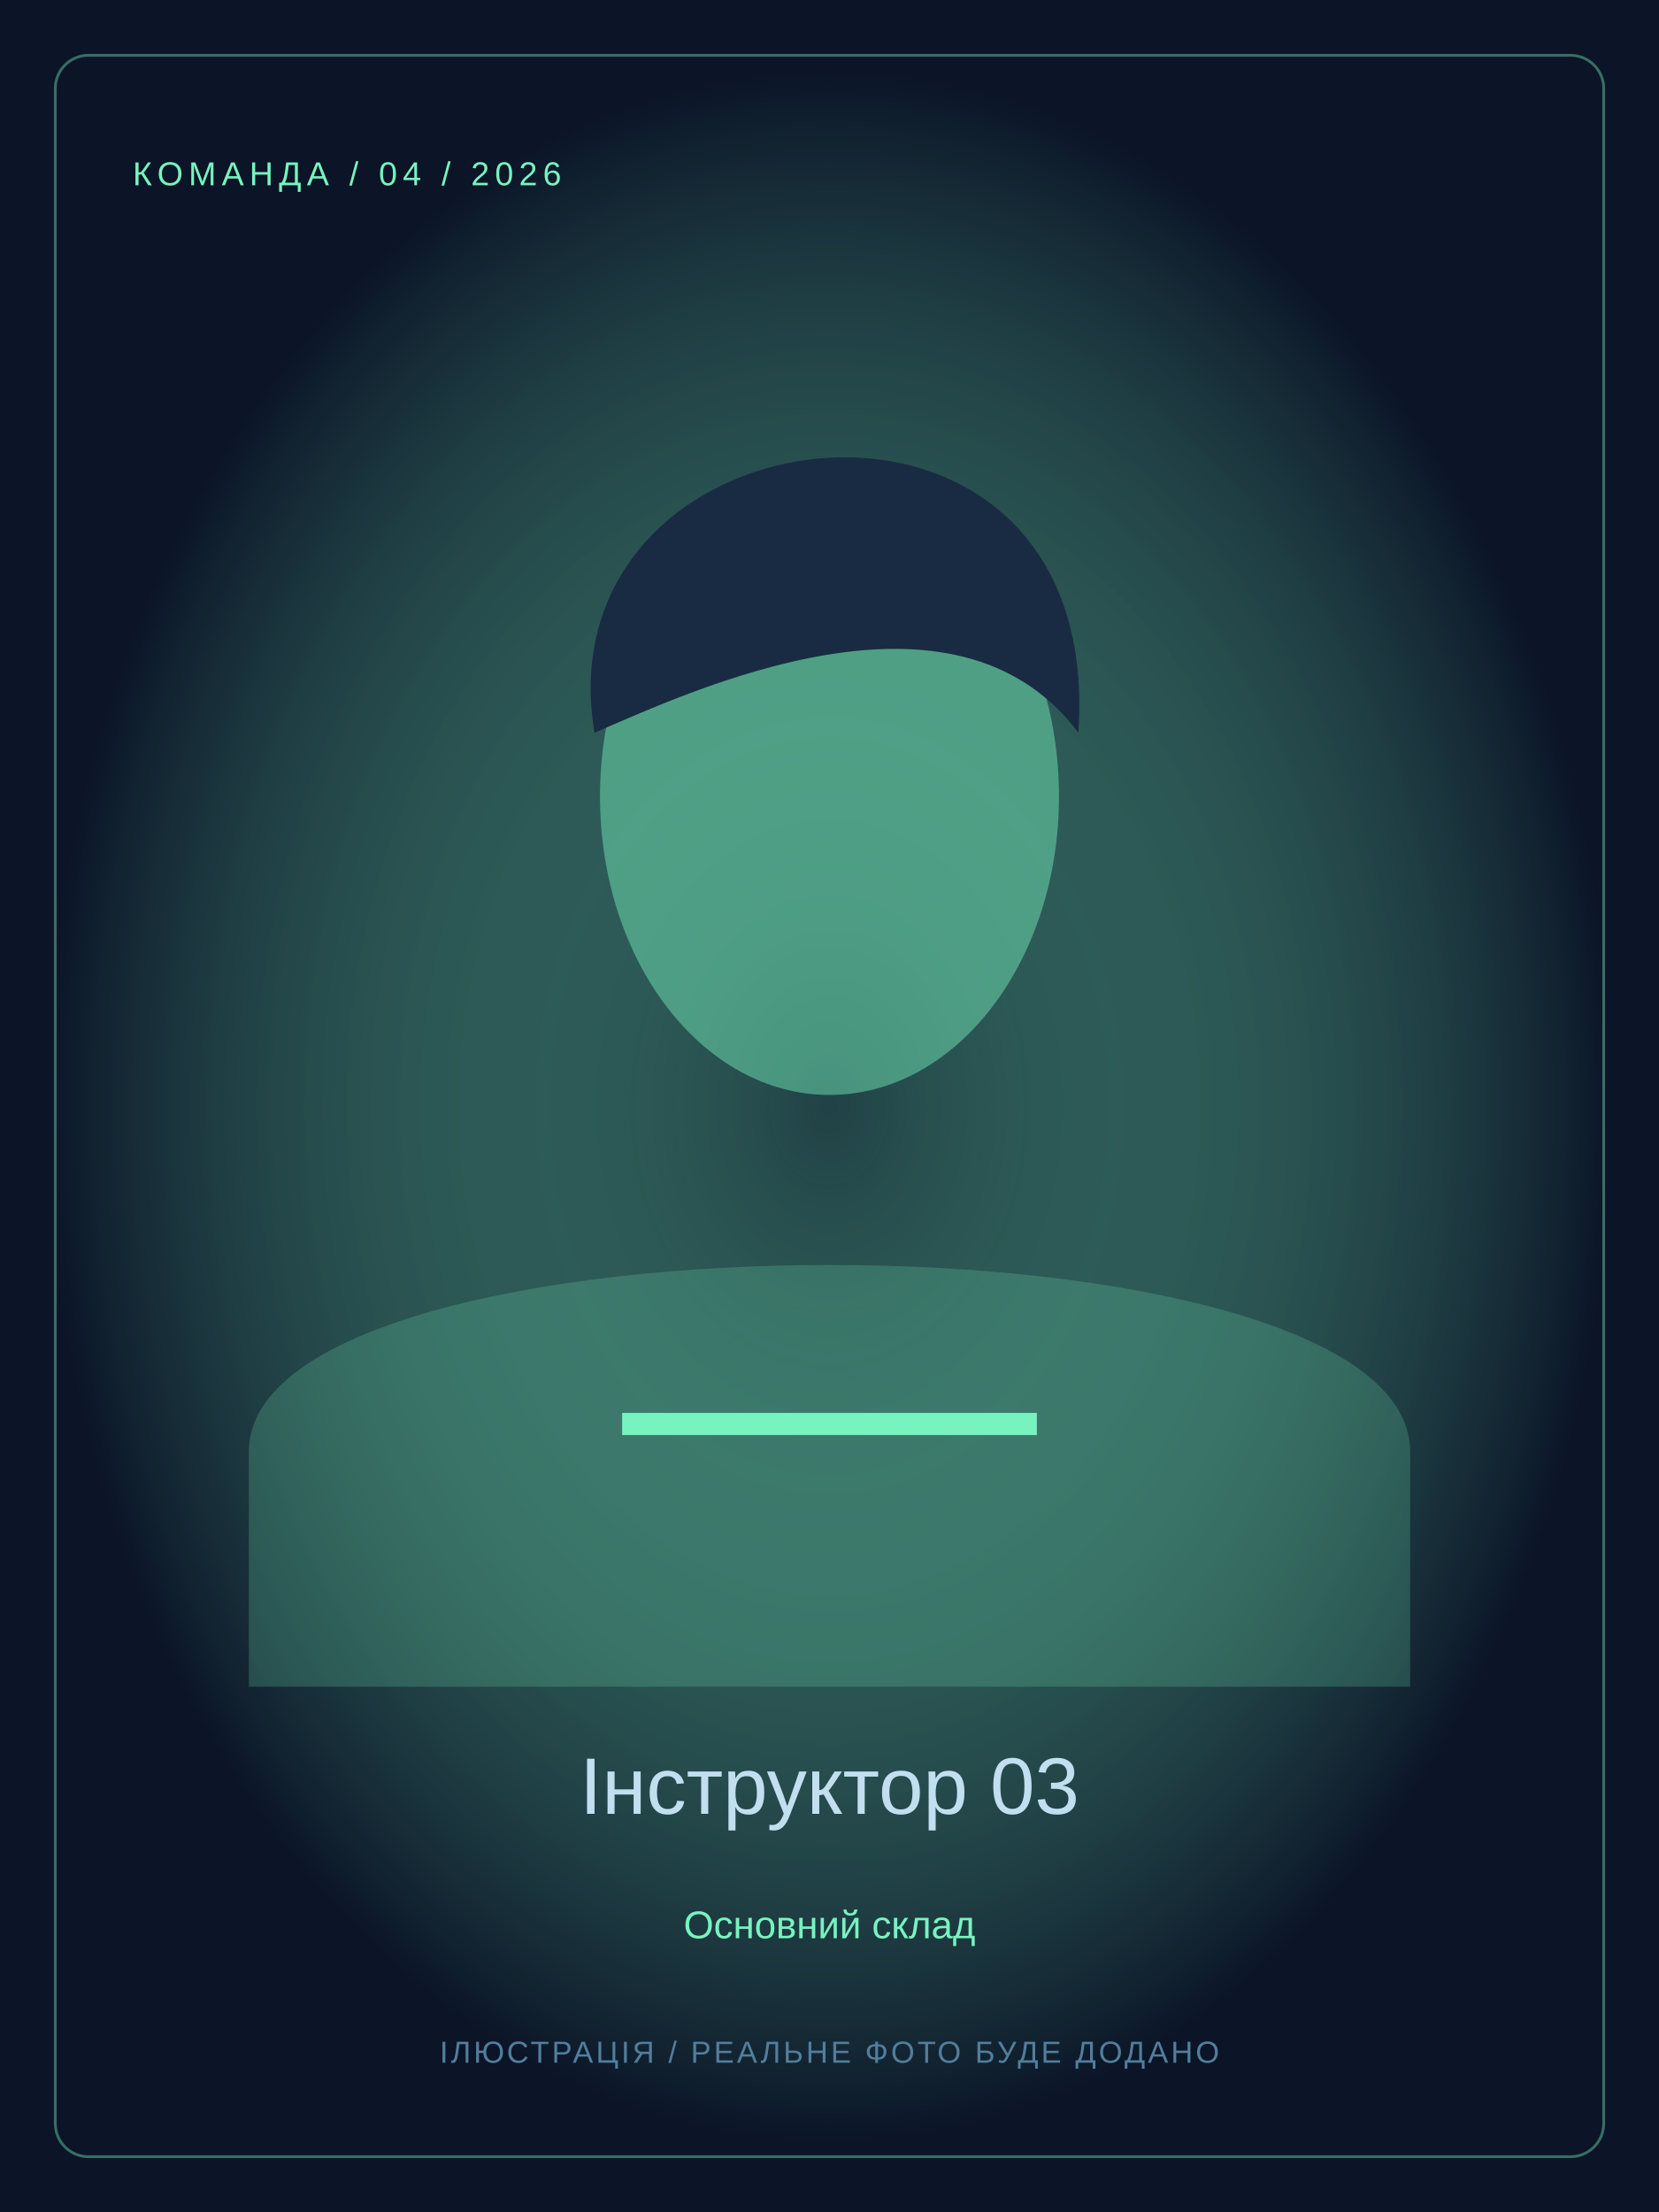
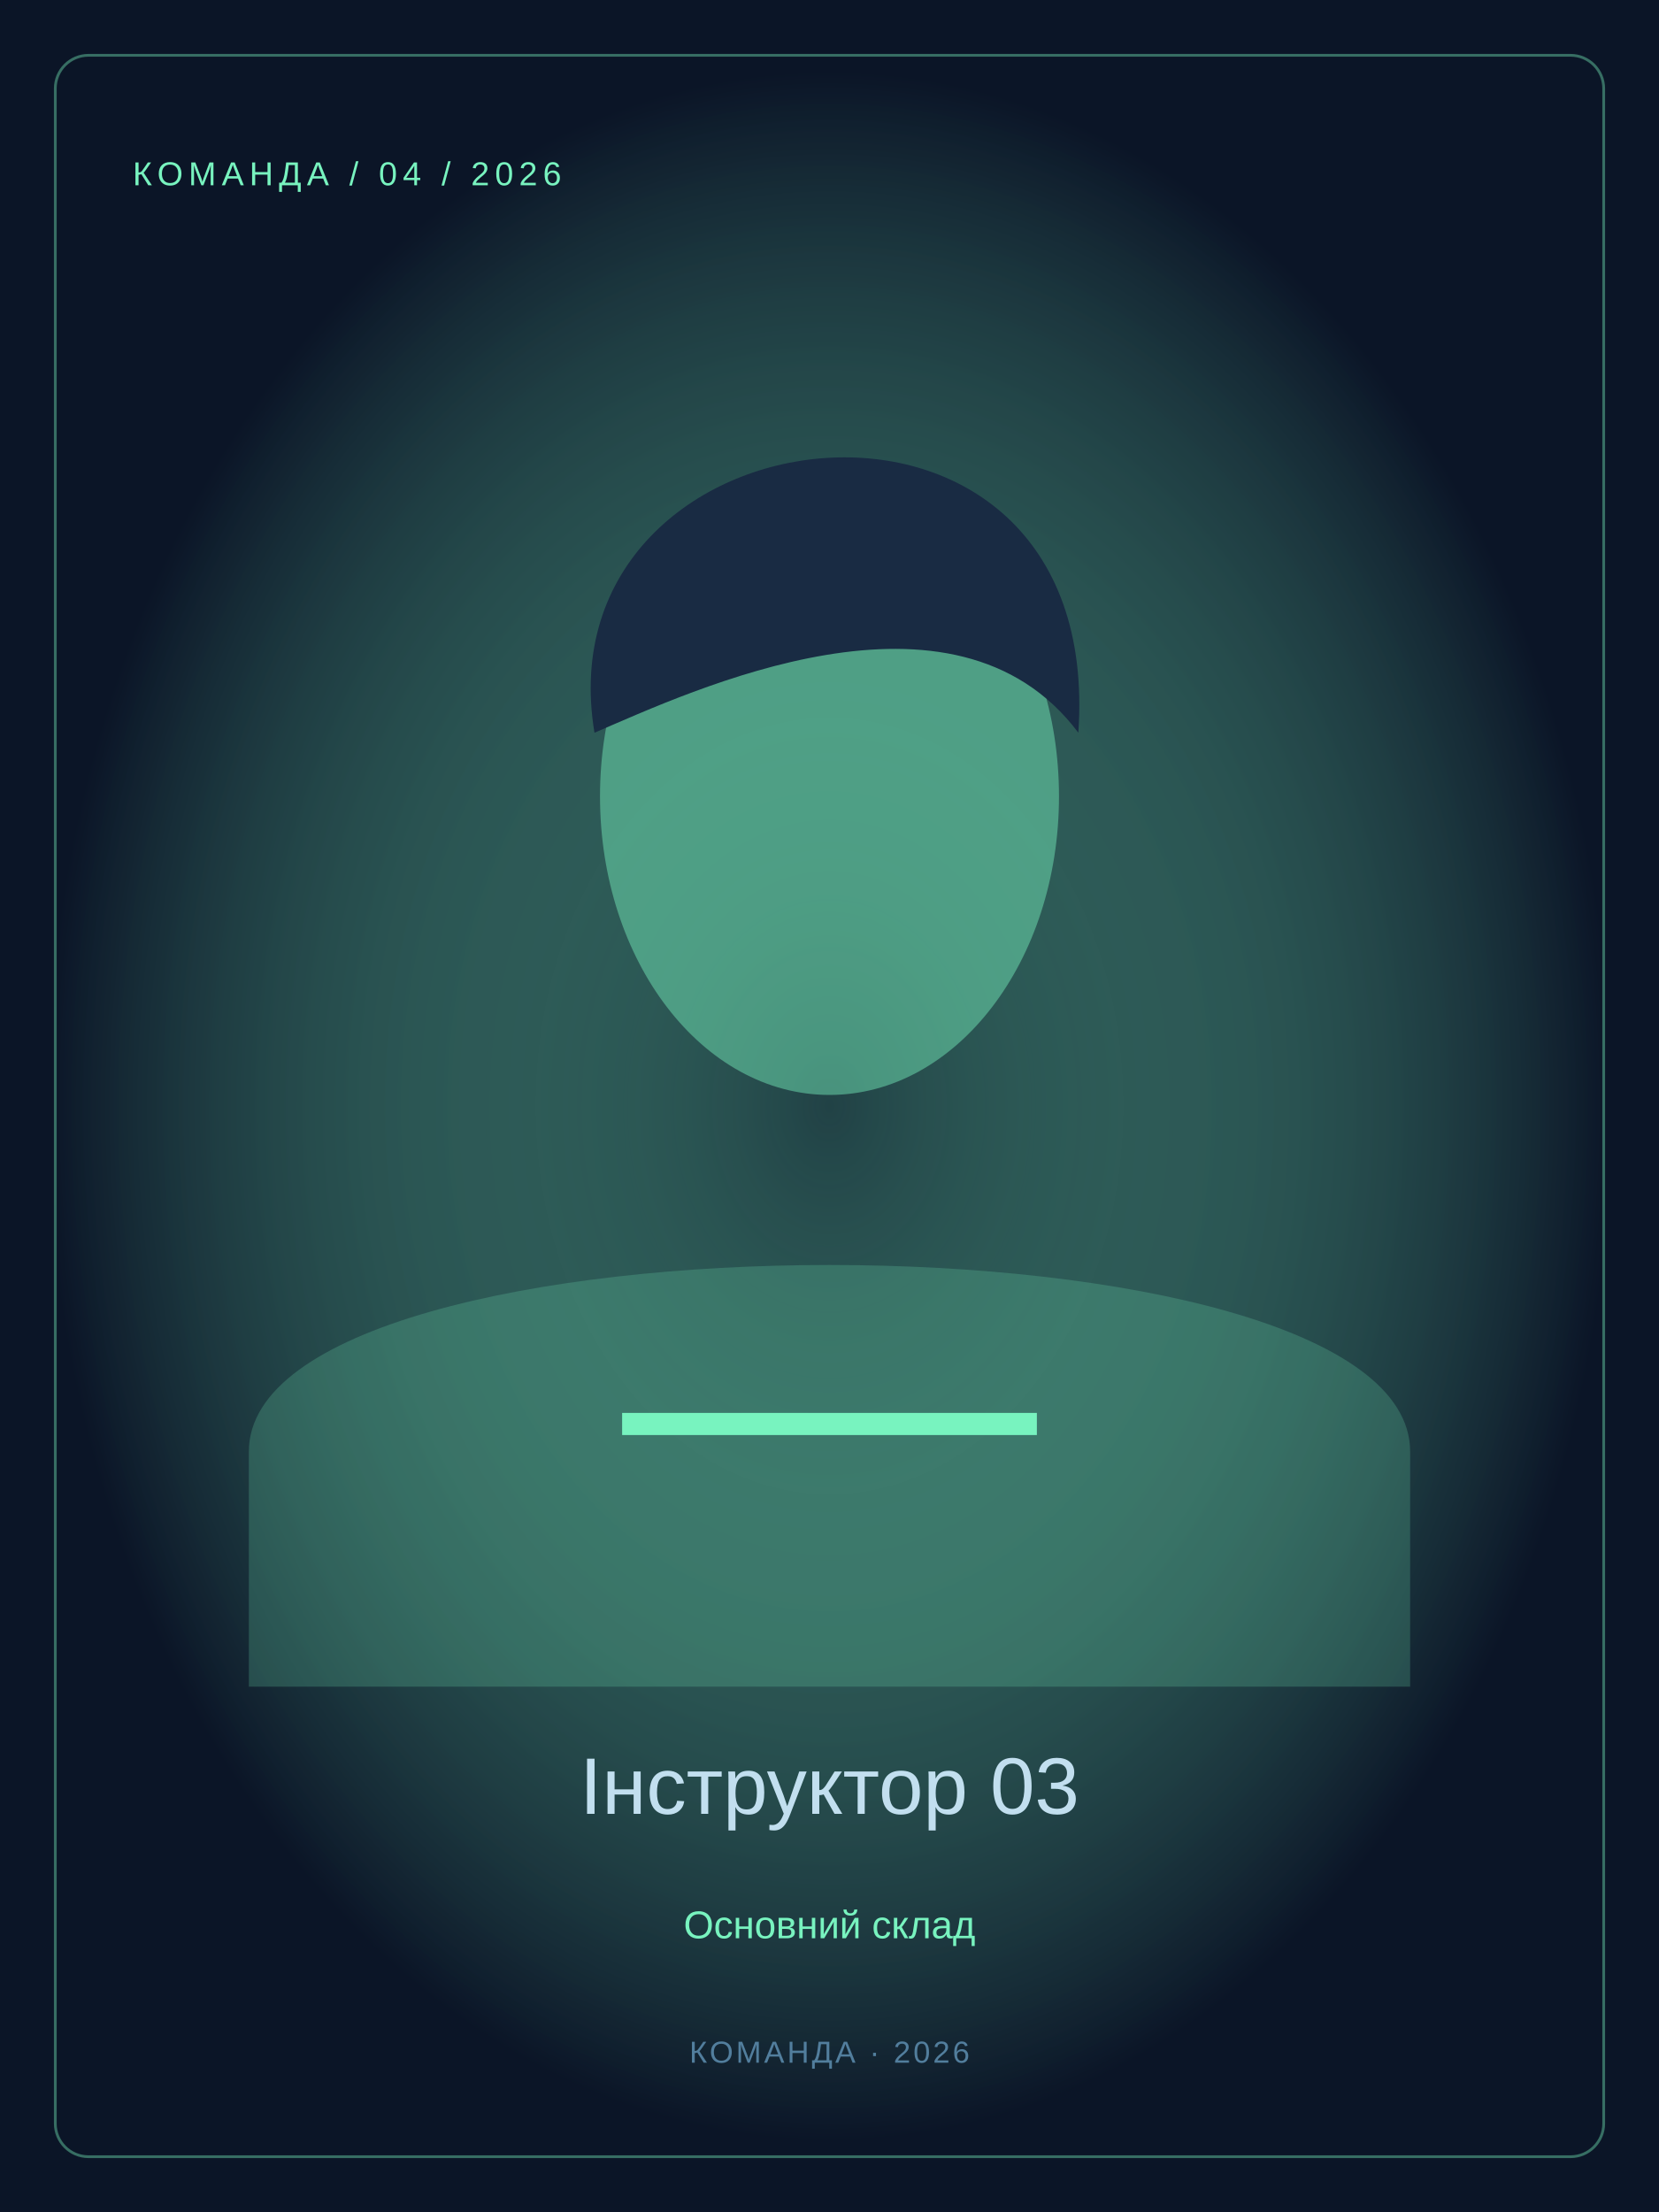
<svg xmlns="http://www.w3.org/2000/svg" width="600" height="800" viewBox="0 0 600 800">
  <defs>
    <radialGradient id="g">
      <stop stop-color="#78f3bf" stop-opacity=".2" />
      <stop offset="1" stop-color="#0b1527" />
    </radialGradient>
  </defs>
  <rect width="600" height="800" fill="#0b1527" />
  <rect x="20" y="20" width="560" height="760" rx="12" fill="url(#g)" stroke="#78f3bf" stroke-opacity=".4" />
  <path d="M90 610v-85c0-90 420-90 420 0v85" fill="#78f3bf" opacity=".2" />
  <ellipse cx="300" cy="288" rx="83" ry="108" fill="#78f3bf" opacity=".45" />
  <path d="M215 265c-20-120 185-145 175 0-45-60-140-15-175 0" fill="#192b43" />
  <path d="M225 515h150" stroke="#78f3bf" stroke-width="8" />
-   <text x="300" y="656" text-anchor="middle" font-family="Arial" font-size="29" fill="#c2dfef">Інструктор 03</text>
-   <text x="300" y="701" text-anchor="middle" font-family="Arial" font-size="14" fill="#78f3bf">Основний склад</text>
-   <text x="300" y="746" text-anchor="middle" font-family="Arial" font-size="11" letter-spacing="1" fill="#527e9d">ІЛЮСТРАЦІЯ / РЕАЛЬНЕ ФОТО БУДЕ ДОДАНО</text>
-   <text x="48" y="67" font-family="Arial" font-size="12" fill="#78f3bf" letter-spacing="2">КОМАНДА / 04 / 2026</text>
+   <text x="300" y="656" text-anchor="middle" font-family="Rubik,Arial,sans-serif" font-size="29" fill="#c2dfef">Інструктор 03</text>
+   <text x="300" y="701" text-anchor="middle" font-family="Rubik,Arial,sans-serif" font-size="14" fill="#78f3bf">Основний склад</text>
+   <text x="300" y="746" text-anchor="middle" font-family="Rubik,Arial,sans-serif" font-size="11" letter-spacing="1" fill="#527e9d">КОМАНДА · 2026</text>
+   <text x="48" y="67" font-family="Rubik,Arial,sans-serif" font-size="12" fill="#78f3bf" letter-spacing="2">КОМАНДА / 04 / 2026</text>
</svg>
